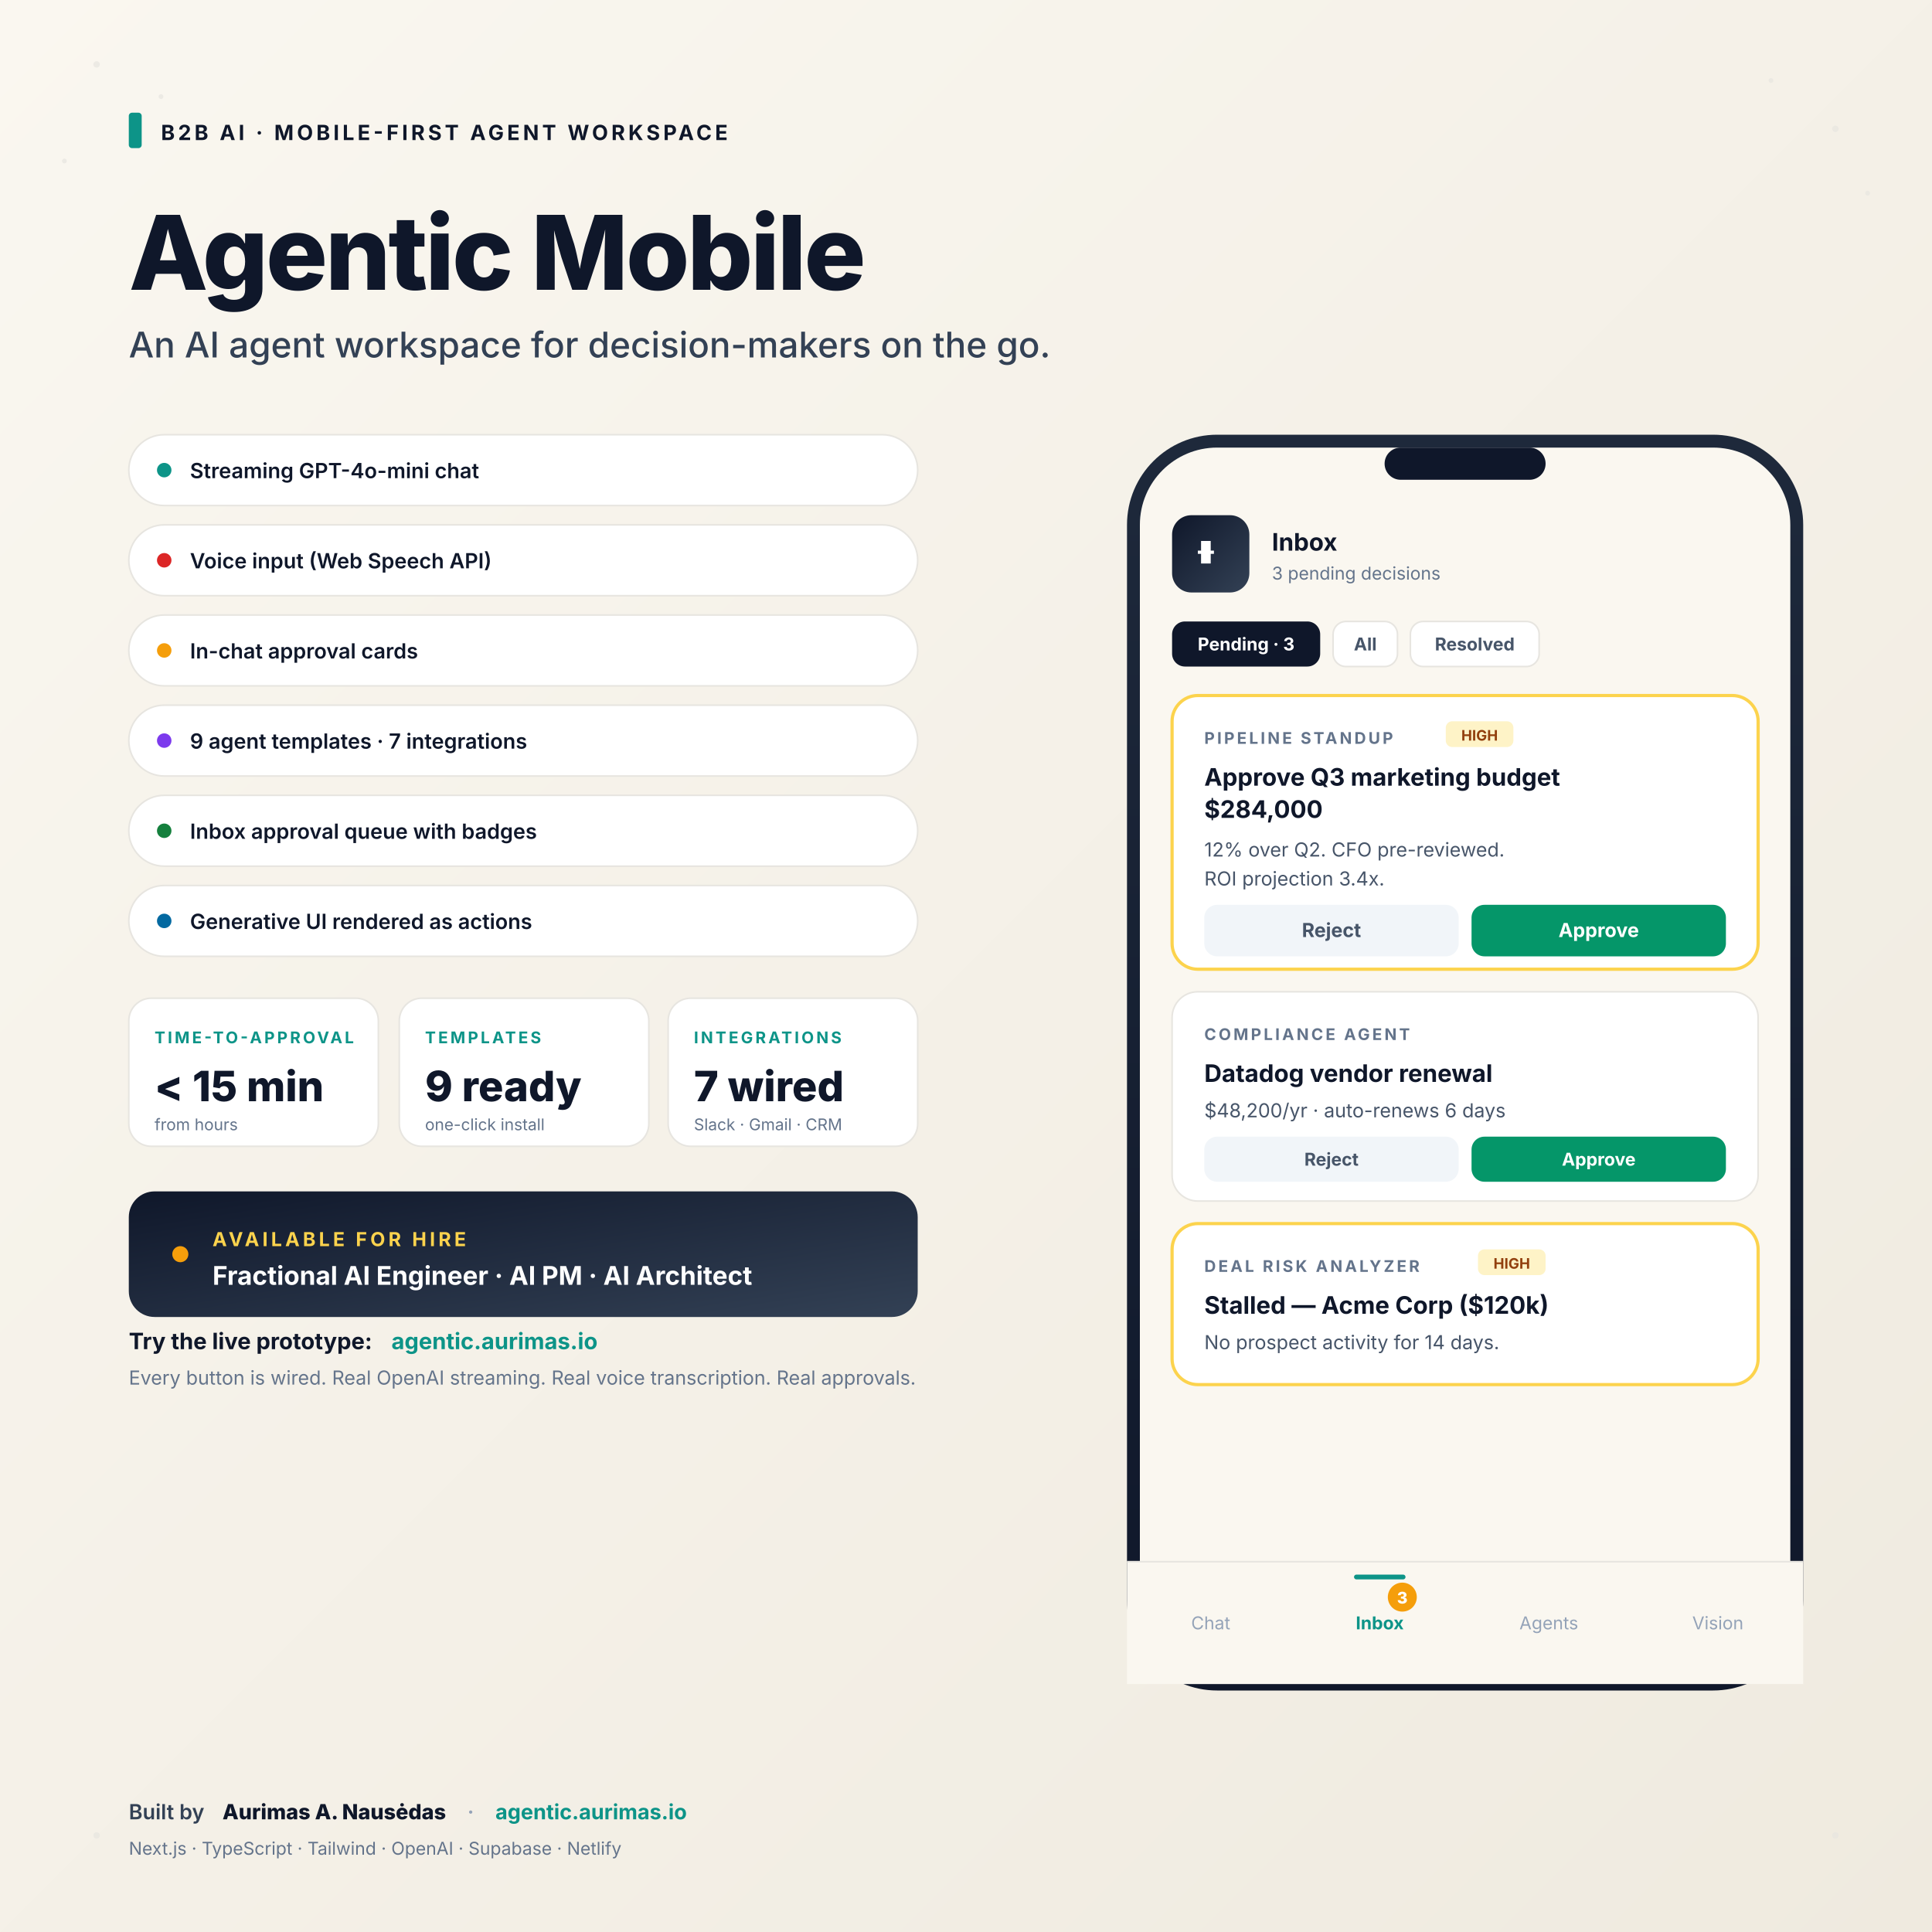
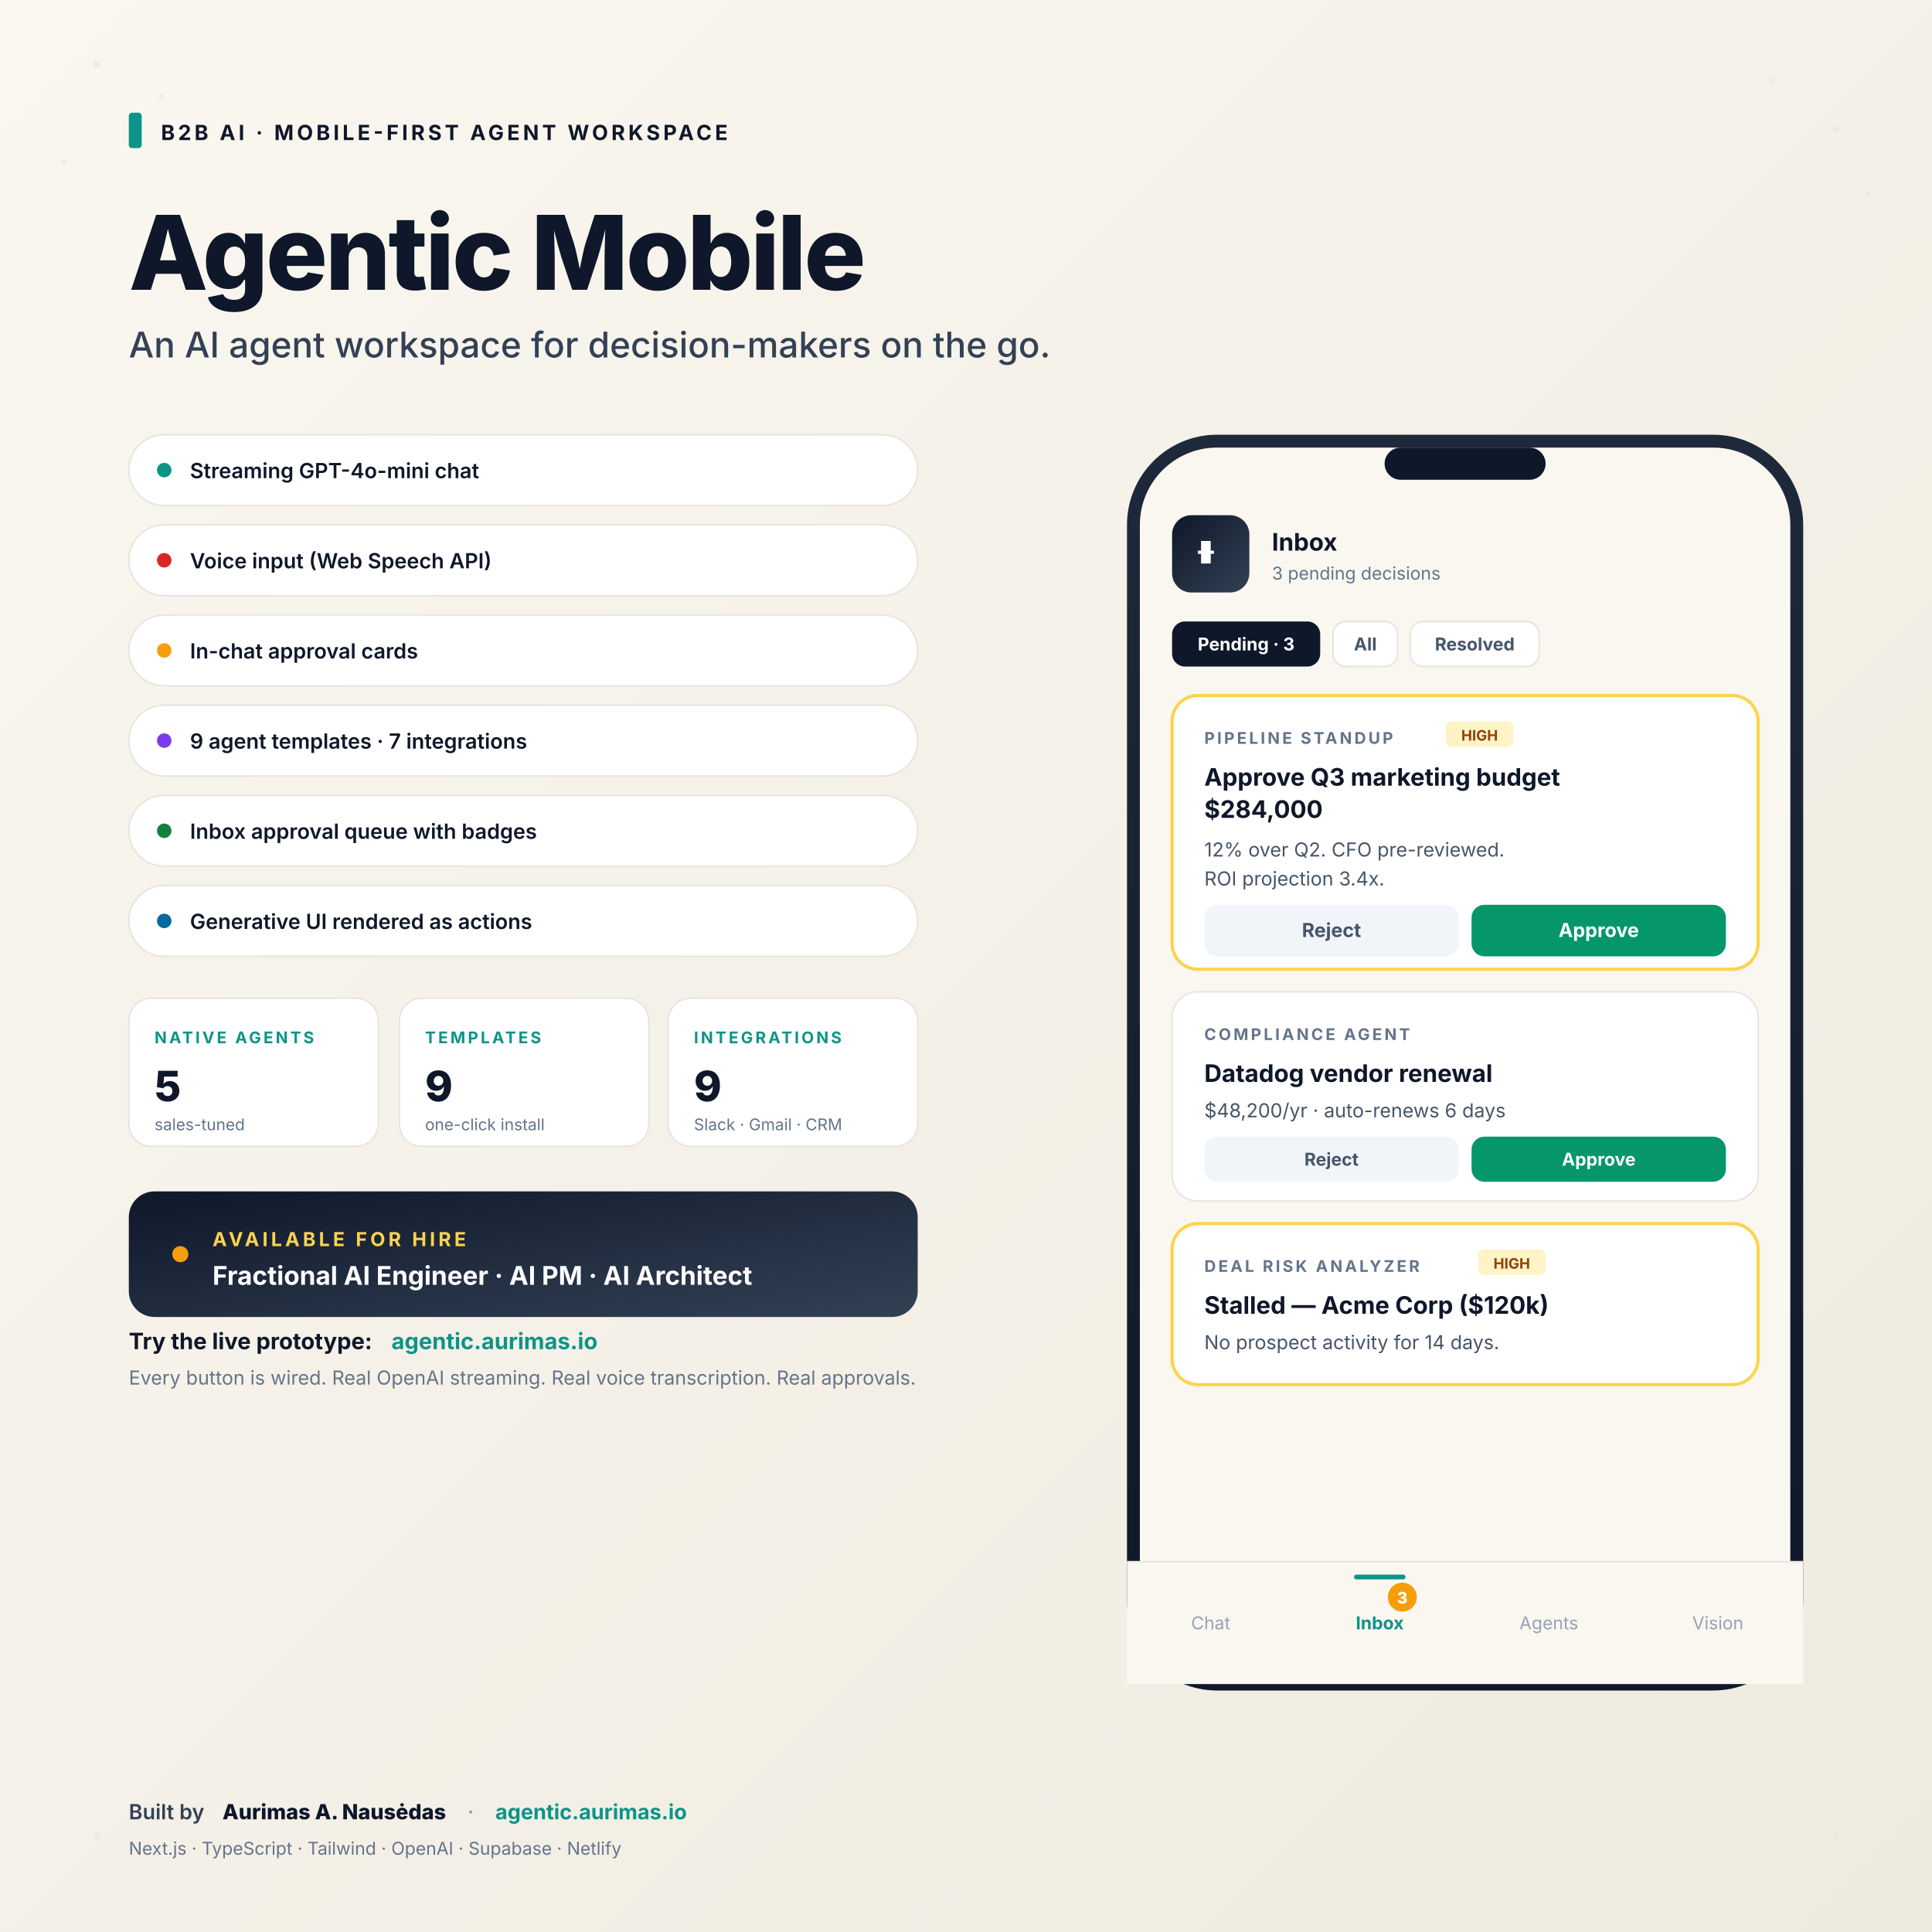
<svg xmlns="http://www.w3.org/2000/svg" viewBox="0 0 1200 1200" width="1200" height="1200" role="img" aria-label="Agentic Mobile — B2B AI Agent Workspace">
  <defs>
    <linearGradient id="bg" x1="0" y1="0" x2="1" y2="1">
      <stop offset="0%" stop-color="#FAF7F0" />
      <stop offset="100%" stop-color="#EFEADF" />
    </linearGradient>
    <linearGradient id="dark" x1="0" y1="0" x2="1" y2="1">
      <stop offset="0%" stop-color="#0F172A" />
      <stop offset="100%" stop-color="#334155" />
    </linearGradient>
    <linearGradient id="phone" x1="0" y1="0" x2="0" y2="1">
      <stop offset="0%" stop-color="#1E293B" />
      <stop offset="100%" stop-color="#0F172A" />
    </linearGradient>
  </defs>
  <rect width="1200" height="1200" fill="url(#bg)" />
  <g fill="#E7E5E0" opacity="0.7">
    <circle cx="60" cy="40" r="2" />
    <circle cx="100" cy="60" r="1.5" />
    <circle cx="40" cy="100" r="1.5" />
    <circle cx="1140" cy="80" r="2" />
    <circle cx="1100" cy="50" r="1.5" />
    <circle cx="1160" cy="120" r="1.5" />
    <circle cx="60" cy="1140" r="2" />
    <circle cx="1140" cy="1140" r="2" />
  </g>
  <g transform="translate(80 70)">
    <rect width="8" height="22" rx="2" fill="#0D9488" />
    <text x="20" y="17" font-family="Inter, system-ui, sans-serif" font-size="13" font-weight="700" fill="#0F172A" letter-spacing="2">B2B AI · MOBILE-FIRST AGENT WORKSPACE</text>
  </g>
  <text x="80" y="180" font-family="Inter, system-ui, sans-serif" font-size="64" font-weight="800" fill="#0F172A" letter-spacing="-1.5">Agentic Mobile</text>
  <text x="80" y="222" font-family="Inter, system-ui, sans-serif" font-size="22" font-weight="500" fill="#334155">An AI agent workspace for decision-makers on the go.</text>
  <g transform="translate(80 270)" font-family="Inter, system-ui, sans-serif" font-size="13" font-weight="600">
    <g>
      <rect width="490" height="44" rx="22" fill="#FFFFFF" stroke="#E7E5E0" />
      <circle cx="22" cy="22" r="4.5" fill="#0D9488" />
      <text x="38" y="27" fill="#0F172A">Streaming GPT-4o-mini chat</text>
    </g>
    <g transform="translate(0 56)">
      <rect width="490" height="44" rx="22" fill="#FFFFFF" stroke="#E7E5E0" />
      <circle cx="22" cy="22" r="4.5" fill="#DC2626" />
      <text x="38" y="27" fill="#0F172A">Voice input (Web Speech API)</text>
    </g>
    <g transform="translate(0 112)">
      <rect width="490" height="44" rx="22" fill="#FFFFFF" stroke="#E7E5E0" />
      <circle cx="22" cy="22" r="4.5" fill="#F59E0B" />
      <text x="38" y="27" fill="#0F172A">In-chat approval cards</text>
    </g>
    <g transform="translate(0 168)">
      <rect width="490" height="44" rx="22" fill="#FFFFFF" stroke="#E7E5E0" />
      <circle cx="22" cy="22" r="4.5" fill="#7C3AED" />
      <text x="38" y="27" fill="#0F172A">9 agent templates · 7 integrations</text>
    </g>
    <g transform="translate(0 224)">
      <rect width="490" height="44" rx="22" fill="#FFFFFF" stroke="#E7E5E0" />
      <circle cx="22" cy="22" r="4.5" fill="#15803D" />
      <text x="38" y="27" fill="#0F172A">Inbox approval queue with badges</text>
    </g>
    <g transform="translate(0 280)">
      <rect width="490" height="44" rx="22" fill="#FFFFFF" stroke="#E7E5E0" />
      <circle cx="22" cy="22" r="4.5" fill="#0369A1" />
      <text x="38" y="27" fill="#0F172A">Generative UI rendered as actions</text>
    </g>
  </g>
  <g transform="translate(80 620)">
    <g>
      <rect width="155" height="92" rx="14" fill="#FFFFFF" stroke="#E7E5E0" />
-       <text x="16" y="28" font-family="Inter, system-ui, sans-serif" font-size="10" font-weight="700" fill="#0D9488" letter-spacing="1.5">TIME-TO-APPROVAL</text>
-       <text x="16" y="64" font-family="Inter, system-ui, sans-serif" font-size="26" font-weight="800" fill="#0F172A">&lt; 15 min</text>
-       <text x="16" y="82" font-family="Inter, system-ui, sans-serif" font-size="10" fill="#64748B">from hours</text>
+       <text x="16" y="28" font-family="Inter, system-ui, sans-serif" font-size="10" font-weight="700" fill="#0D9488" letter-spacing="1.5">NATIVE AGENTS</text>
+       <text x="16" y="64" font-family="Inter, system-ui, sans-serif" font-size="26" font-weight="800" fill="#0F172A">5</text>
+       <text x="16" y="82" font-family="Inter, system-ui, sans-serif" font-size="10" fill="#64748B">sales-tuned</text>
    </g>
    <g transform="translate(168 0)">
      <rect width="155" height="92" rx="14" fill="#FFFFFF" stroke="#E7E5E0" />
      <text x="16" y="28" font-family="Inter, system-ui, sans-serif" font-size="10" font-weight="700" fill="#0D9488" letter-spacing="1.5">TEMPLATES</text>
-       <text x="16" y="64" font-family="Inter, system-ui, sans-serif" font-size="26" font-weight="800" fill="#0F172A">9 ready</text>
+       <text x="16" y="64" font-family="Inter, system-ui, sans-serif" font-size="26" font-weight="800" fill="#0F172A">9</text>
      <text x="16" y="82" font-family="Inter, system-ui, sans-serif" font-size="10" fill="#64748B">one-click install</text>
    </g>
    <g transform="translate(335 0)">
      <rect width="155" height="92" rx="14" fill="#FFFFFF" stroke="#E7E5E0" />
      <text x="16" y="28" font-family="Inter, system-ui, sans-serif" font-size="10" font-weight="700" fill="#0D9488" letter-spacing="1.5">INTEGRATIONS</text>
-       <text x="16" y="64" font-family="Inter, system-ui, sans-serif" font-size="26" font-weight="800" fill="#0F172A">7 wired</text>
+       <text x="16" y="64" font-family="Inter, system-ui, sans-serif" font-size="26" font-weight="800" fill="#0F172A">9</text>
      <text x="16" y="82" font-family="Inter, system-ui, sans-serif" font-size="10" fill="#64748B">Slack · Gmail · CRM</text>
    </g>
  </g>
  <g transform="translate(80 740)">
    <rect width="490" height="78" rx="16" fill="url(#dark)" />
    <circle cx="32" cy="39" r="5" fill="#F59E0B" />
    <text x="52" y="34" font-family="Inter, system-ui, sans-serif" font-size="12" font-weight="700" fill="#FCD34D" letter-spacing="2">AVAILABLE FOR HIRE</text>
    <text x="52" y="58" font-family="Inter, system-ui, sans-serif" font-size="16" font-weight="700" fill="#FFFFFF">Fractional AI Engineer · AI PM · AI Architect</text>
  </g>
  <g transform="translate(80 838)">
    <text font-family="Inter, system-ui, sans-serif" font-size="14" fill="#475569">
      <tspan font-weight="700" fill="#0F172A">Try the live prototype:</tspan>
      <tspan dx="8" fill="#0D9488" font-weight="700">agentic.aurimas.io</tspan>
    </text>
    <text x="0" y="22" font-family="Inter, system-ui, sans-serif" font-size="12" fill="#64748B">Every button is wired. Real OpenAI streaming. Real voice transcription. Real approvals.</text>
  </g>
  <g transform="translate(700 270)">
    <rect x="0" y="0" width="420" height="780" rx="56" fill="url(#phone)" />
    <rect x="8" y="8" width="404" height="764" rx="48" fill="#FAF7F0" />
    <rect x="160" y="8" width="100" height="20" rx="10" fill="#0F172A" />
    <g clip-path="inset(0 round 48px)">
      <g transform="translate(28 50)">
        <rect width="48" height="48" rx="12" fill="url(#dark)" />
        <path d="M18 16 L24 16 L24 22 L26 22 L26 24 L24 24 L24 30 L18 30 L18 24 L16 24 L16 22 L18 22 Z" fill="#FFFFFF" />
        <text x="62" y="22" font-family="Inter, system-ui, sans-serif" font-size="15" font-weight="700" fill="#0F172A">Inbox</text>
        <text x="62" y="40" font-family="Inter, system-ui, sans-serif" font-size="11" fill="#64748B">3 pending decisions</text>
      </g>
      <g transform="translate(28 116)" font-family="Inter, system-ui, sans-serif" font-size="11" font-weight="700">
        <g>
          <rect width="92" height="28" rx="8" fill="#0F172A" />
          <text x="46" y="18" text-anchor="middle" fill="#FFFFFF">Pending · 3</text>
        </g>
        <g transform="translate(100 0)">
          <rect width="40" height="28" rx="8" fill="#FFFFFF" stroke="#E7E5E0" />
          <text x="20" y="18" text-anchor="middle" fill="#475569">All</text>
        </g>
        <g transform="translate(148 0)">
          <rect width="80" height="28" rx="8" fill="#FFFFFF" stroke="#E7E5E0" />
          <text x="40" y="18" text-anchor="middle" fill="#475569">Resolved</text>
        </g>
      </g>
      <g transform="translate(28 162)">
        <rect width="364" height="170" rx="16" fill="#FFFFFF" stroke="#FCD34D" stroke-width="2" />
        <text x="20" y="30" font-family="Inter, system-ui, sans-serif" font-size="10" font-weight="700" fill="#64748B" letter-spacing="1.5">PIPELINE STANDUP</text>
        <g transform="translate(170 16)">
          <rect width="42" height="16" rx="4" fill="#FEF3C7" />
          <text x="21" y="12" text-anchor="middle" font-family="Inter, system-ui, sans-serif" font-size="9" font-weight="700" fill="#92400E">HIGH</text>
        </g>
        <text x="20" y="56" font-family="Inter, system-ui, sans-serif" font-size="15" font-weight="700" fill="#0F172A">Approve Q3 marketing budget</text>
        <text x="20" y="76" font-family="Inter, system-ui, sans-serif" font-size="15" font-weight="700" fill="#0F172A">$284,000</text>
        <text x="20" y="100" font-family="Inter, system-ui, sans-serif" font-size="12" fill="#475569">12% over Q2. CFO pre-reviewed.</text>
        <text x="20" y="118" font-family="Inter, system-ui, sans-serif" font-size="12" fill="#475569">ROI projection 3.4x.</text>
        <g transform="translate(20 130)">
          <rect width="158" height="32" rx="8" fill="#F1F5F9" />
          <text x="79" y="20" text-anchor="middle" font-family="Inter, system-ui, sans-serif" font-size="12" font-weight="700" fill="#475569">Reject</text>
        </g>
        <g transform="translate(186 130)">
          <rect width="158" height="32" rx="8" fill="#059669" />
          <text x="79" y="20" text-anchor="middle" font-family="Inter, system-ui, sans-serif" font-size="12" font-weight="700" fill="#FFFFFF">Approve</text>
        </g>
      </g>
      <g transform="translate(28 346)">
        <rect width="364" height="130" rx="16" fill="#FFFFFF" stroke="#E7E5E0" />
        <text x="20" y="30" font-family="Inter, system-ui, sans-serif" font-size="10" font-weight="700" fill="#64748B" letter-spacing="1.5">COMPLIANCE AGENT</text>
        <text x="20" y="56" font-family="Inter, system-ui, sans-serif" font-size="15" font-weight="700" fill="#0F172A">Datadog vendor renewal</text>
        <text x="20" y="78" font-family="Inter, system-ui, sans-serif" font-size="12" fill="#475569">$48,200/yr · auto-renews 6 days</text>
        <g transform="translate(20 90)">
          <rect width="158" height="28" rx="8" fill="#F1F5F9" />
          <text x="79" y="18" text-anchor="middle" font-family="Inter, system-ui, sans-serif" font-size="11" font-weight="700" fill="#475569">Reject</text>
        </g>
        <g transform="translate(186 90)">
          <rect width="158" height="28" rx="8" fill="#059669" />
          <text x="79" y="18" text-anchor="middle" font-family="Inter, system-ui, sans-serif" font-size="11" font-weight="700" fill="#FFFFFF">Approve</text>
        </g>
      </g>
      <g transform="translate(28 490)">
        <rect width="364" height="100" rx="16" fill="#FFFFFF" stroke="#FCD34D" stroke-width="2" />
        <text x="20" y="30" font-family="Inter, system-ui, sans-serif" font-size="10" font-weight="700" fill="#64748B" letter-spacing="1.5">DEAL RISK ANALYZER</text>
        <g transform="translate(190 16)">
          <rect width="42" height="16" rx="4" fill="#FEF3C7" />
          <text x="21" y="12" text-anchor="middle" font-family="Inter, system-ui, sans-serif" font-size="9" font-weight="700" fill="#92400E">HIGH</text>
        </g>
        <text x="20" y="56" font-family="Inter, system-ui, sans-serif" font-size="15" font-weight="700" fill="#0F172A">Stalled — Acme Corp ($120k)</text>
        <text x="20" y="78" font-family="Inter, system-ui, sans-serif" font-size="12" fill="#475569">No prospect activity for 14 days.</text>
      </g>
      <g transform="translate(0 700)">
        <rect width="420" height="76" fill="#FAF7F0" />
        <line x1="0" y1="0" x2="420" y2="0" stroke="#E7E5E0" />
        <text x="52" y="42" text-anchor="middle" font-family="Inter, system-ui, sans-serif" font-size="11" fill="#94A3B8">Chat</text>
        <g transform="translate(157 8)">
          <rect x="-16" y="0" width="32" height="3" rx="1.5" fill="#0D9488" />
          <text x="0" y="34" text-anchor="middle" font-family="Inter, system-ui, sans-serif" font-size="11" font-weight="700" fill="#0D9488">Inbox</text>
          <circle cx="14" cy="14" r="9" fill="#F59E0B" />
          <text x="14" y="18" text-anchor="middle" font-family="Inter, system-ui, sans-serif" font-size="10" font-weight="800" fill="#FFFFFF">3</text>
        </g>
        <text x="262" y="42" text-anchor="middle" font-family="Inter, system-ui, sans-serif" font-size="11" fill="#94A3B8">Agents</text>
        <text x="367" y="42" text-anchor="middle" font-family="Inter, system-ui, sans-serif" font-size="11" fill="#94A3B8">Vision</text>
      </g>
    </g>
  </g>
  <g transform="translate(80 1130)" font-family="Inter, system-ui, sans-serif">
    <text font-size="13" font-weight="600" fill="#334155">
      <tspan>Built by</tspan>
      <tspan dx="8" fill="#0F172A" font-weight="800">Aurimas A. Nausėdas</tspan>
      <tspan dx="10" fill="#94A3B8">·</tspan>
      <tspan dx="10" fill="#0D9488" font-weight="700">agentic.aurimas.io</tspan>
    </text>
    <text y="22" font-size="11" fill="#64748B">Next.js · TypeScript · Tailwind · OpenAI · Supabase · Netlify</text>
  </g>
</svg>
